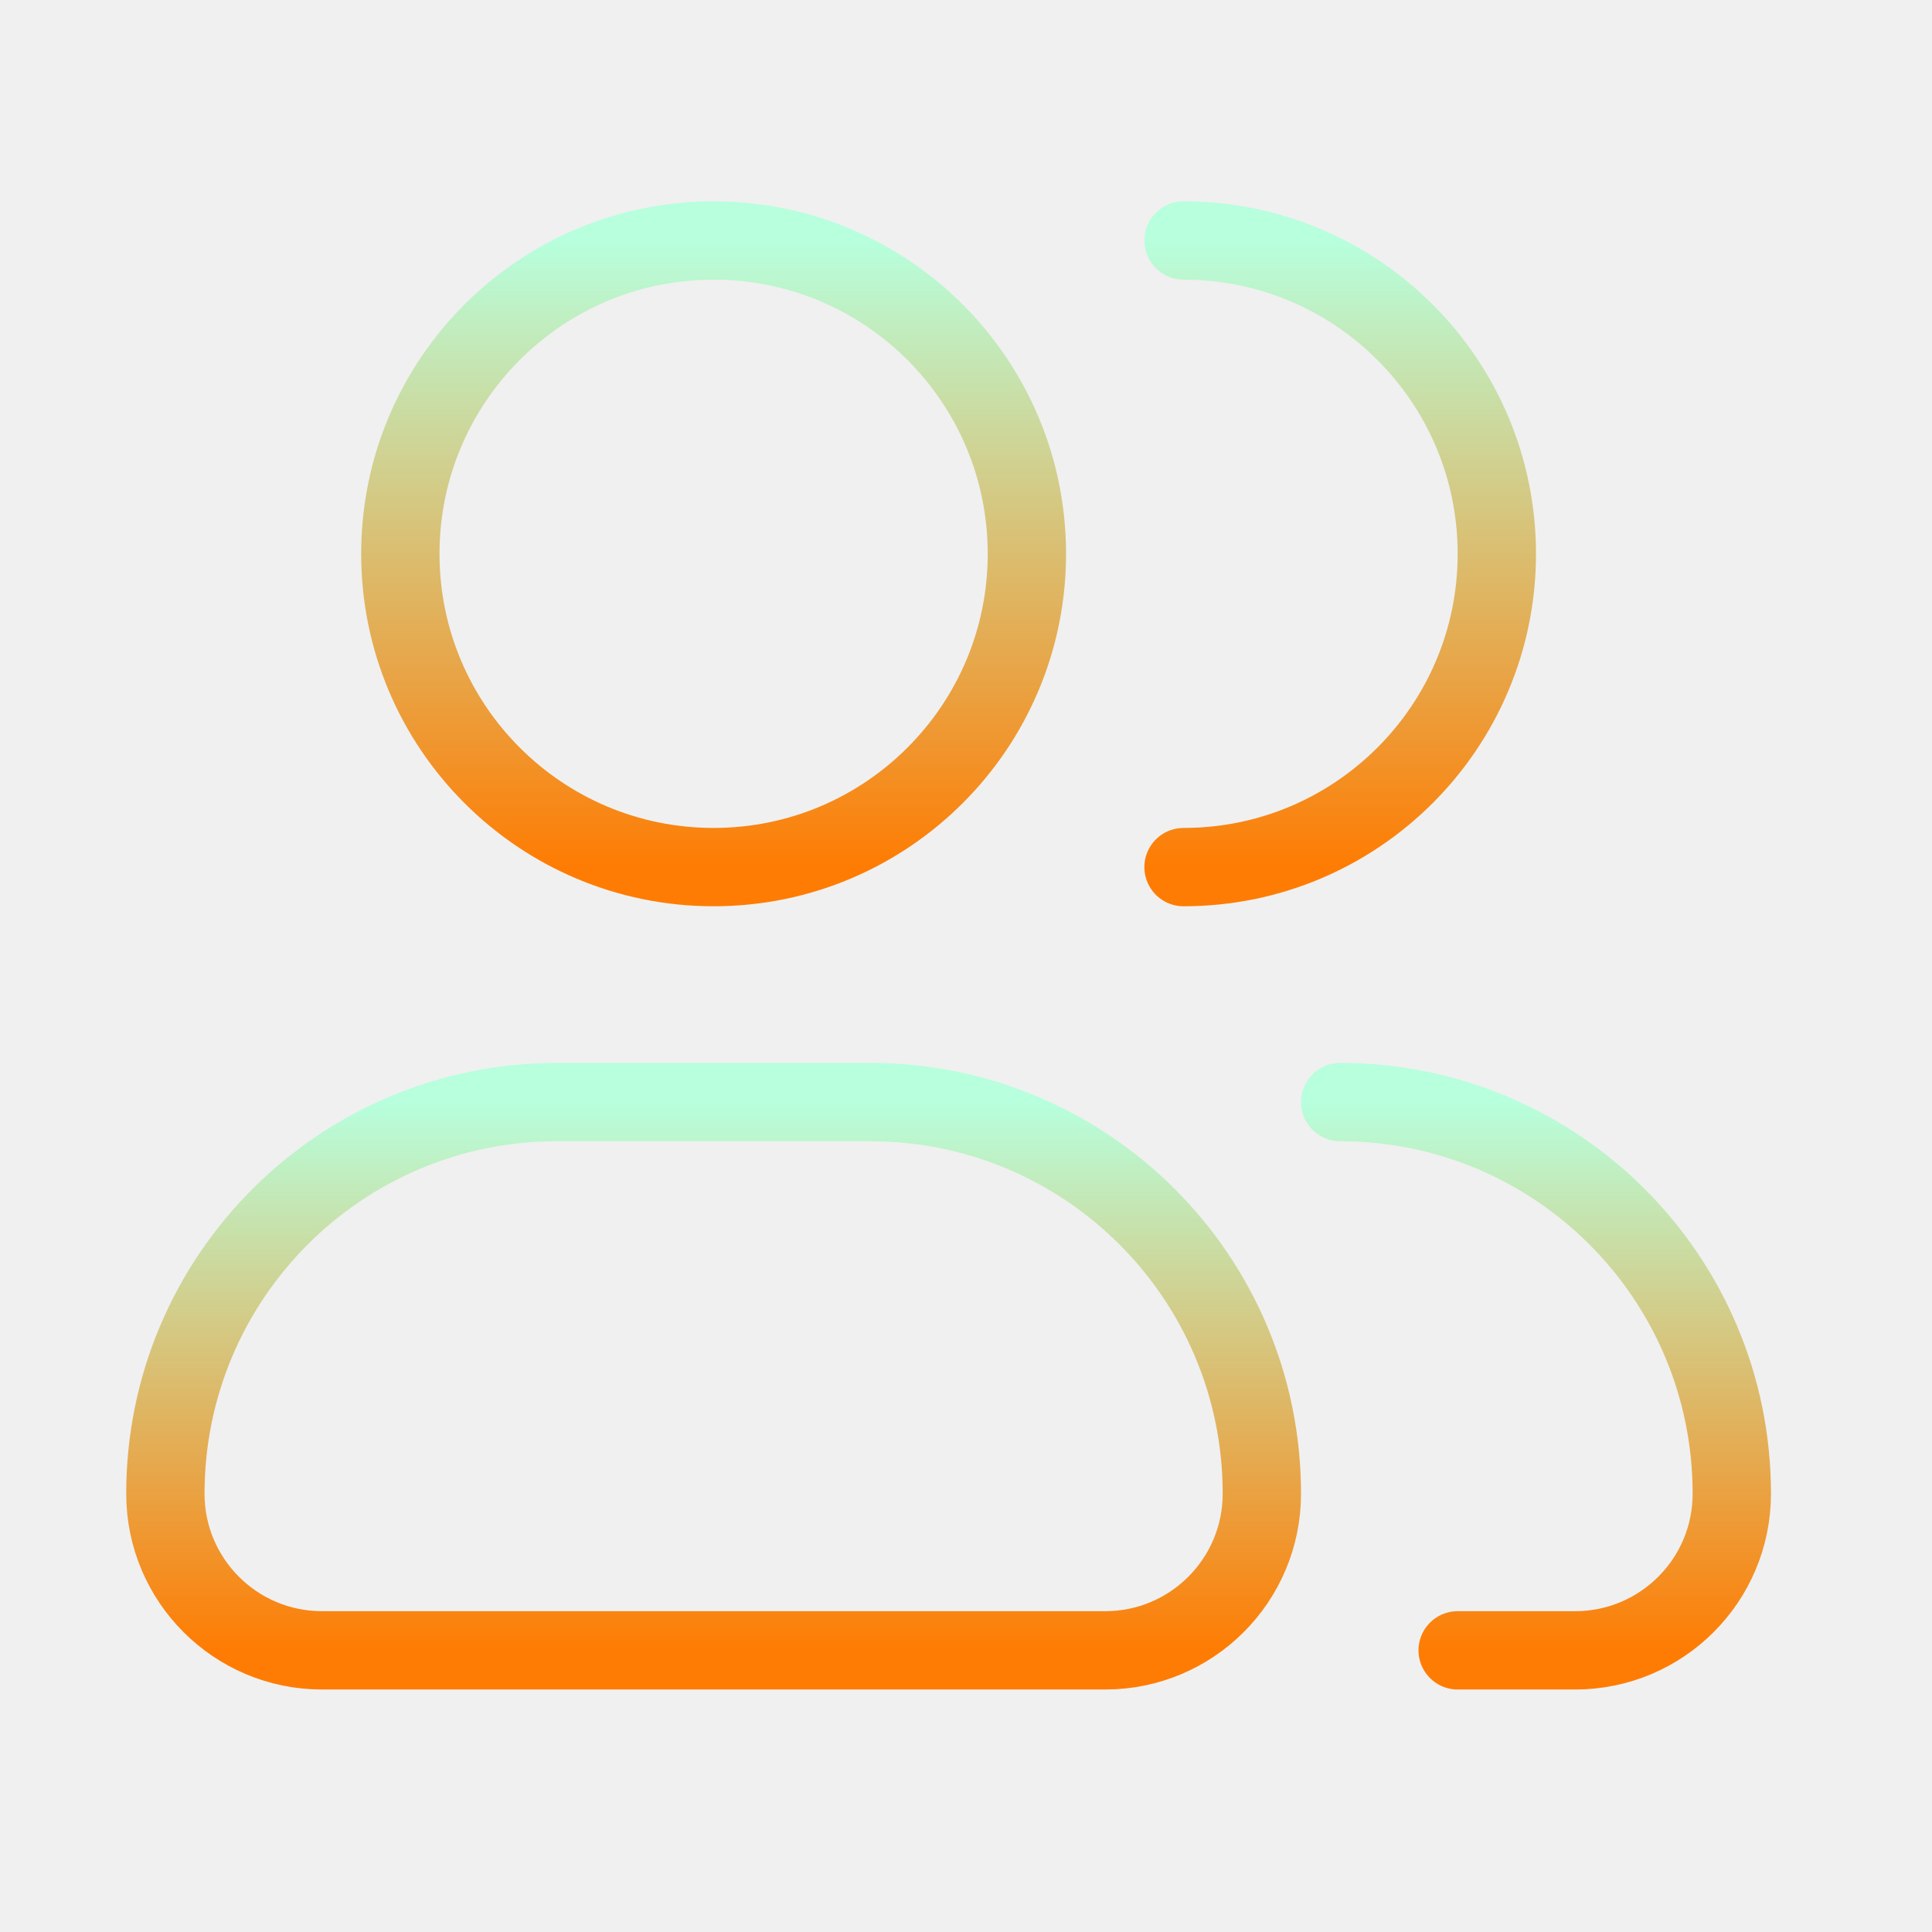
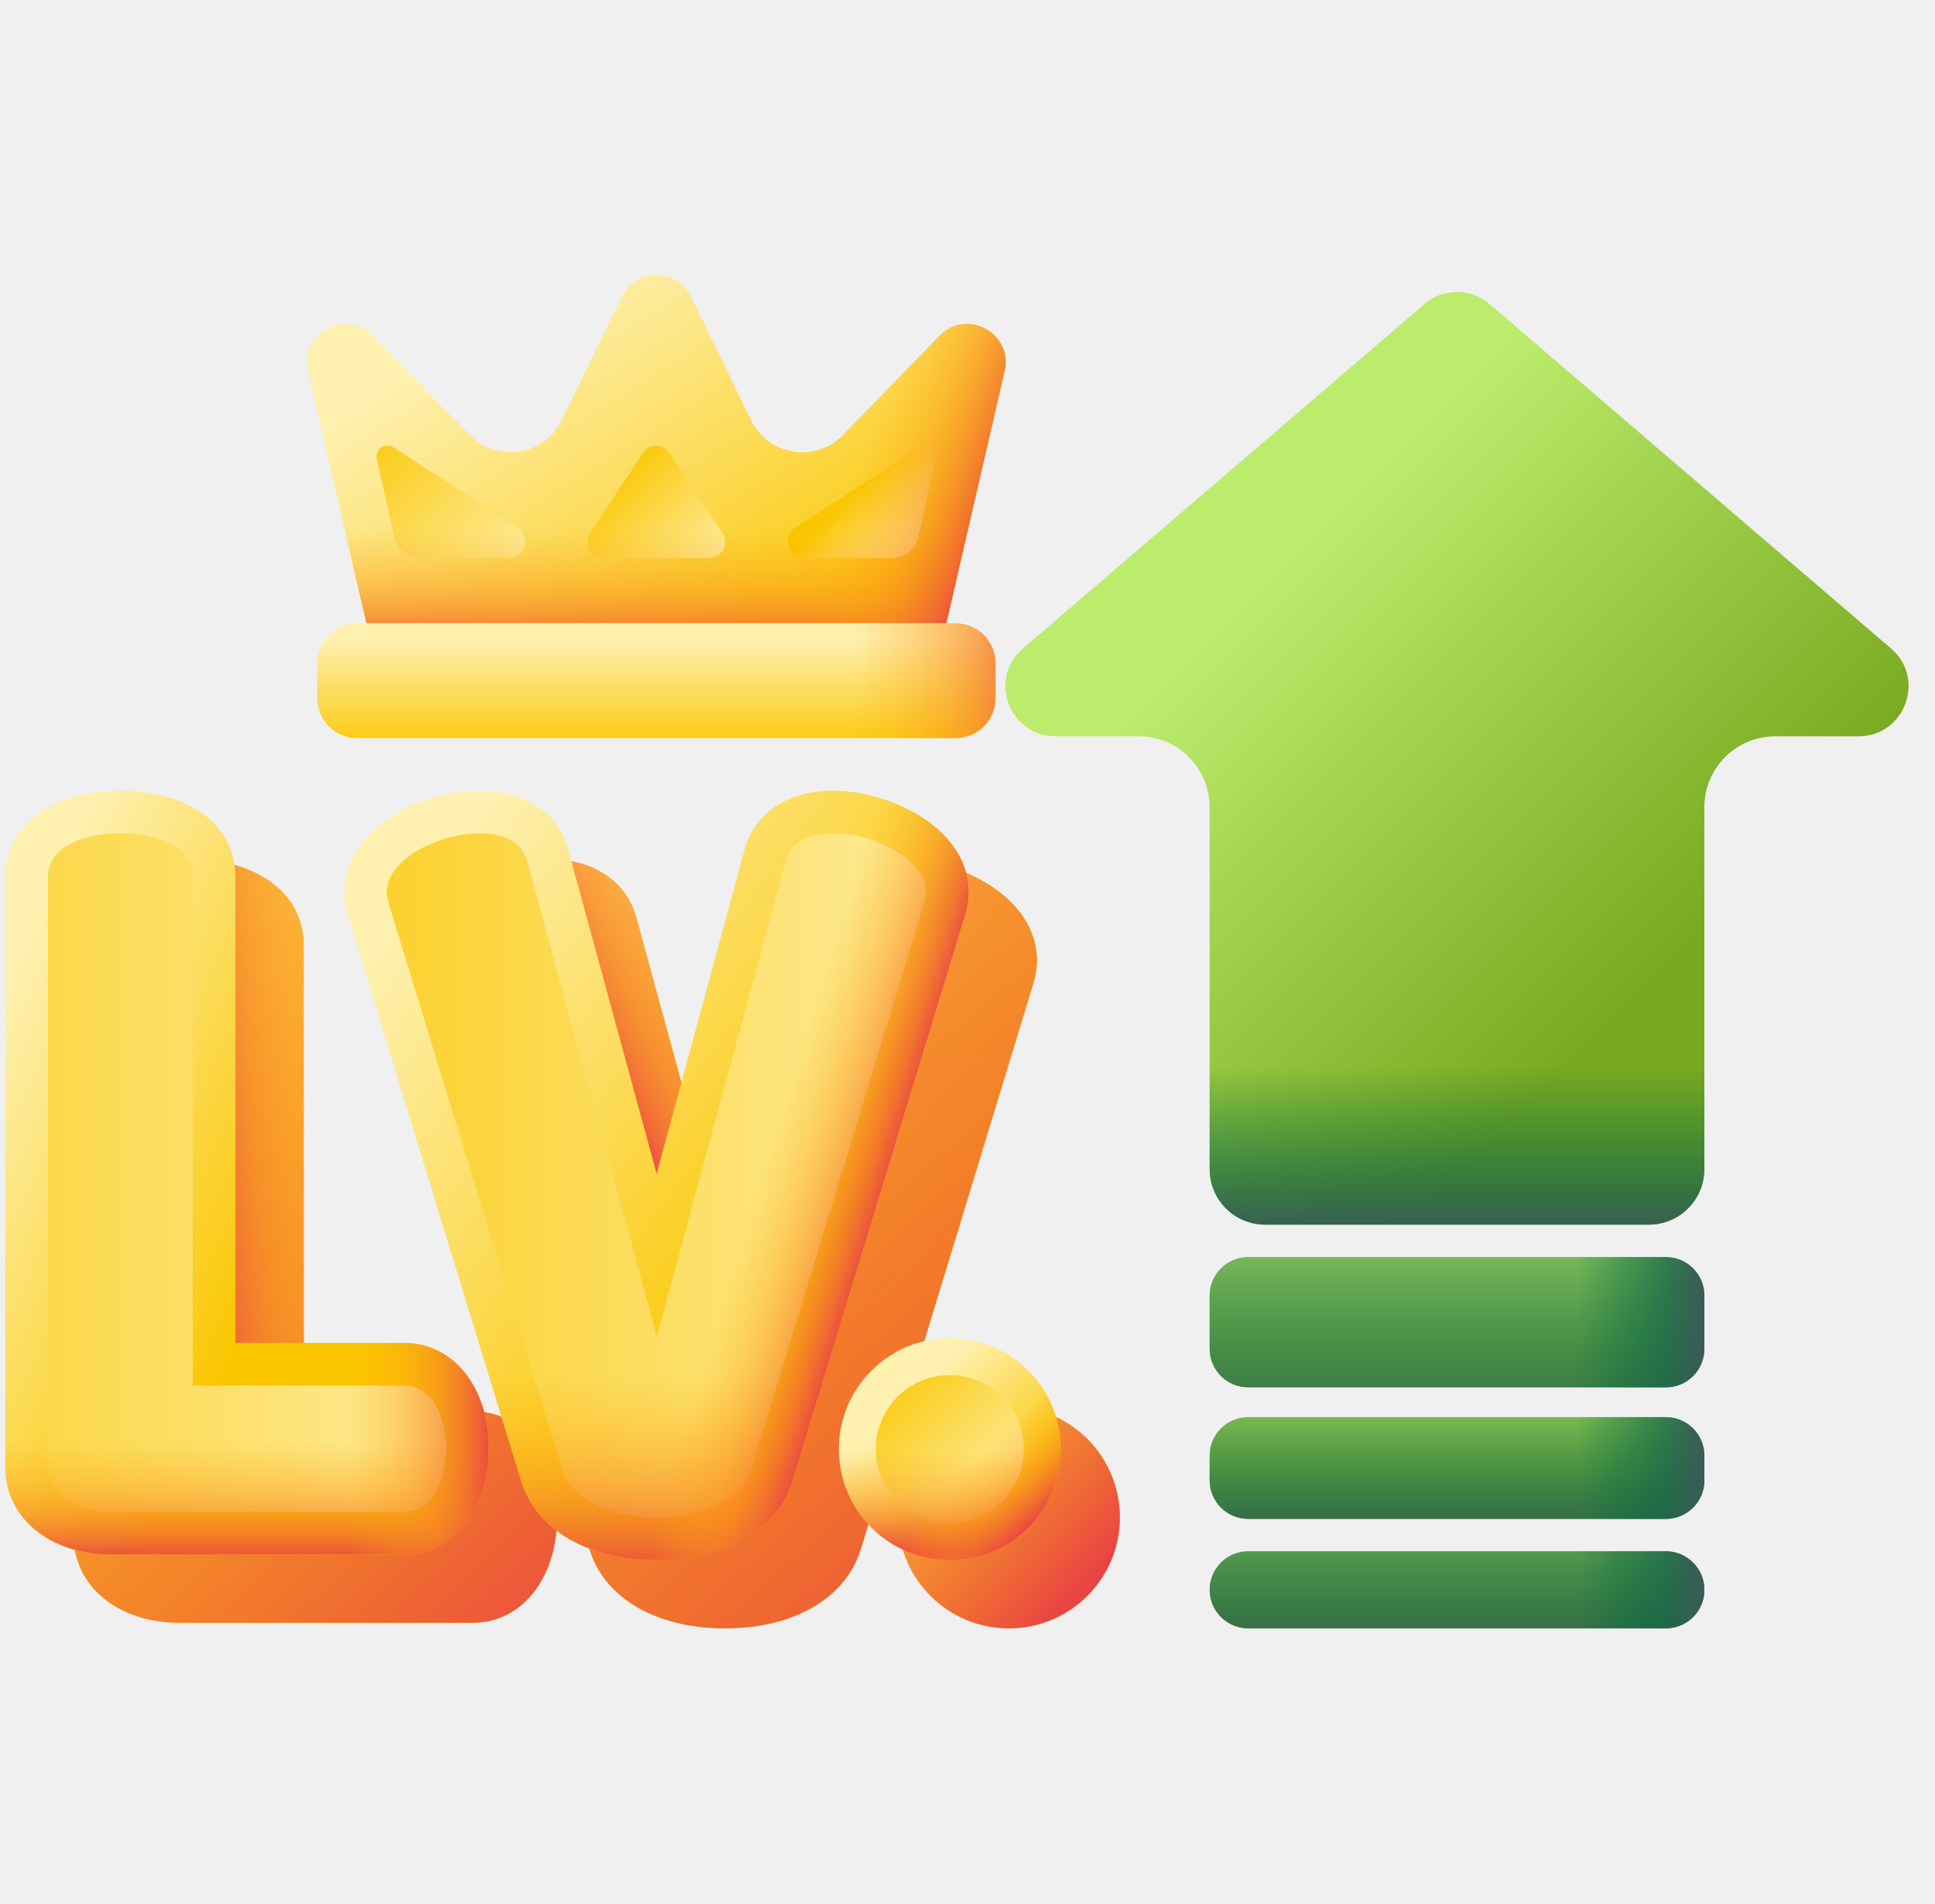
- <svg xmlns="http://www.w3.org/2000/svg" width="37" height="37" viewBox="0 0 37 37" fill="none">
-   <path d="M19.666 10.606C19.666 13.92 16.98 16.606 13.666 16.606C10.353 16.606 7.667 13.92 7.667 10.606C7.667 7.292 10.353 4.606 13.666 4.606C16.98 4.606 19.666 7.292 19.666 10.606Z" stroke="url(#paint0_linear_1_1534)" stroke-width="1.5" />
-   <path d="M22.666 16.606C25.98 16.606 28.666 13.92 28.666 10.606C28.666 7.292 25.98 4.606 22.666 4.606" stroke="url(#paint1_linear_1_1534)" stroke-width="1.5" stroke-linecap="round" stroke-linejoin="round" />
-   <path d="M16.666 21.106H10.666C6.524 21.106 3.167 24.464 3.167 28.606C3.167 30.263 4.51 31.606 6.167 31.606H21.166C22.823 31.606 24.166 30.263 24.166 28.606C24.166 24.464 20.809 21.106 16.666 21.106Z" stroke="url(#paint2_linear_1_1534)" stroke-width="1.5" stroke-linejoin="round" />
-   <path d="M25.666 21.106C29.809 21.106 33.166 24.464 33.166 28.606C33.166 30.263 31.823 31.606 30.166 31.606H27.916" stroke="url(#paint3_linear_1_1534)" stroke-width="1.5" stroke-linecap="round" stroke-linejoin="round" />
+ <svg xmlns="http://www.w3.org/2000/svg" width="61" height="60" viewBox="0 0 61 60" fill="none">
+   <g clip-path="url(#clip0_95_334)">
+     <path d="M22.859 51.334C20.704 51.334 19.068 50.39 18.591 48.87L13.106 30.979L13.098 30.944C13.053 30.767 12.999 30.549 12.999 30.297C12.999 28.225 15.525 27.079 17.27 27.079C18.689 27.079 19.73 27.761 20.056 28.904L22.854 39.156L25.632 28.904C25.959 27.761 27 27.079 28.418 27.079C30.164 27.079 32.69 28.225 32.69 30.297C32.69 30.551 32.632 30.779 32.591 30.946L32.583 30.979L27.13 48.859C26.649 50.39 25.014 51.334 22.859 51.334Z" fill="url(#paint0_linear_95_334)" />
+     <path d="M22.859 51.334C20.704 51.334 19.068 50.39 18.591 48.87L13.106 30.979L13.098 30.944C13.053 30.767 12.999 30.549 12.999 30.297C12.999 28.225 15.525 27.079 17.27 27.079C18.689 27.079 19.73 27.761 20.056 28.904L22.854 39.156L25.632 28.904C25.959 27.761 27 27.079 28.418 27.079C30.164 27.079 32.69 28.225 32.69 30.297C32.69 30.551 32.632 30.779 32.591 30.946L32.583 30.979L27.13 48.859C26.649 50.39 25.014 51.334 22.859 51.334Z" fill="url(#paint1_linear_95_334)" />
+     <path d="M22.673 38.493L20.056 28.904C19.73 27.761 18.689 27.079 17.27 27.079C15.525 27.079 12.999 28.225 12.999 30.297C12.999 30.549 13.053 30.767 13.098 30.944L13.106 30.979L16.902 43.36H22.673V38.493Z" fill="url(#paint2_linear_95_334)" />
+     <path d="M5.654 51.158C3.722 51.158 2.319 50.002 2.319 48.408V29.8C2.319 28.172 3.777 27.079 5.947 27.079C8.117 27.079 9.575 28.172 9.575 29.8V44.488H14.9C16.443 44.488 17.562 45.891 17.562 47.823C17.562 49.756 16.443 51.158 14.9 51.158H5.654Z" fill="url(#paint3_linear_95_334)" />
+     <path d="M5.654 51.158C3.722 51.158 2.319 50.002 2.319 48.408V29.8C2.319 28.172 3.777 27.079 5.947 27.079C8.117 27.079 9.575 28.172 9.575 29.8V44.488H14.9C16.443 44.488 17.562 45.891 17.562 47.823C17.562 49.756 16.443 51.158 14.9 51.158H5.654Z" fill="url(#paint4_linear_95_334)" />
+     <path d="M9.575 43.315V29.8C9.575 28.172 8.117 27.079 5.947 27.079C3.777 27.079 2.319 28.172 2.319 29.8V43.315H9.575Z" fill="url(#paint5_linear_95_334)" />
+     <path d="M20.706 49.181C18.551 49.181 16.916 48.237 16.438 46.718L10.953 28.826L10.945 28.791C10.9 28.614 10.846 28.396 10.846 28.144C10.846 26.072 13.372 24.926 15.118 24.926C16.536 24.926 17.577 25.608 17.904 26.751L20.701 37.003L23.48 26.751C23.806 25.608 24.847 24.926 26.265 24.926C28.011 24.926 30.537 26.072 30.537 28.144C30.537 28.398 30.48 28.626 30.438 28.793L30.43 28.826L24.978 46.707C24.497 48.237 22.861 49.181 20.706 49.181Z" fill="url(#paint6_linear_95_334)" />
+     <path d="M12.25 28.466C12.221 28.349 12.191 28.232 12.191 28.144C12.191 27.061 13.859 26.271 15.117 26.271C15.849 26.271 16.434 26.506 16.61 27.12L20.706 42.13L24.773 27.12C24.948 26.506 25.534 26.271 26.265 26.271C27.523 26.271 29.191 27.061 29.191 28.144C29.191 28.232 29.162 28.349 29.133 28.466L23.69 46.314C23.369 47.338 22.052 47.836 20.706 47.836C19.36 47.836 18.043 47.338 17.721 46.314L12.25 28.466Z" fill="url(#paint7_linear_95_334)" />
+     <path d="M13.979 38.696L16.438 46.717C16.916 48.237 18.551 49.181 20.706 49.181C22.861 49.181 24.497 48.237 24.978 46.706L27.42 38.696H13.979Z" fill="url(#paint8_linear_95_334)" />
+     <path d="M20.706 49.181C22.861 49.181 24.497 48.237 24.977 46.707L30.43 28.826L30.438 28.793C30.48 28.626 30.537 28.398 30.537 28.144C30.537 26.072 28.011 24.926 26.265 24.926C24.847 24.926 23.806 25.608 23.479 26.751L20.701 37.003L17.058 47.803C17.828 48.672 19.126 49.181 20.706 49.181Z" fill="url(#paint9_linear_95_334)" />
+     <path d="M3.502 49.006C1.569 49.006 0.167 47.849 0.167 46.256V27.647C0.167 26.02 1.624 24.926 3.794 24.926C5.964 24.926 7.422 26.02 7.422 27.647V42.336H12.747C14.29 42.336 15.41 43.738 15.41 45.671C15.41 47.603 14.29 49.006 12.747 49.006H3.502Z" fill="url(#paint10_linear_95_334)" />
+     <path d="M3.501 47.66C2.507 47.66 1.512 47.192 1.512 46.256V27.647C1.512 26.681 2.653 26.272 3.794 26.272C4.935 26.272 6.076 26.681 6.076 27.647V43.681H12.747C13.625 43.681 14.064 44.676 14.064 45.671C14.064 46.665 13.625 47.66 12.747 47.66H3.501Z" fill="url(#paint11_linear_95_334)" />
+     <path d="M0.167 38.741V46.256C0.167 47.849 1.569 49.006 3.502 49.006H12.747C14.29 49.006 15.41 47.603 15.41 45.671C15.41 43.738 14.29 42.336 12.747 42.336H7.422V38.741H0.167Z" fill="url(#paint12_linear_95_334)" />
+     <path d="M12.747 42.335H7.422V49.006H12.747C14.29 49.006 15.409 47.603 15.409 45.67C15.409 43.738 14.29 42.335 12.747 42.335Z" fill="url(#paint13_linear_95_334)" />
+     <path d="M31.805 51.334C33.737 51.334 35.303 49.768 35.303 47.836C35.303 45.904 33.737 44.338 31.805 44.338C29.873 44.338 28.307 45.904 28.307 47.836C28.307 49.768 29.873 51.334 31.805 51.334Z" fill="url(#paint14_linear_95_334)" />
+     <path d="M31.805 51.334C33.737 51.334 35.303 49.768 35.303 47.836C35.303 45.904 33.737 44.338 31.805 44.338C29.873 44.338 28.307 45.904 28.307 47.836C28.307 49.768 29.873 51.334 31.805 51.334Z" fill="url(#paint15_linear_95_334)" />
+     <path d="M29.943 49.181C31.875 49.181 33.441 47.615 33.441 45.683C33.441 43.751 31.875 42.185 29.943 42.185C28.012 42.185 26.445 43.751 26.445 45.683C26.445 47.615 28.012 49.181 29.943 49.181Z" fill="url(#paint16_linear_95_334)" />
+     <path d="M29.943 48.015C31.231 48.015 32.276 46.971 32.276 45.683C32.276 44.395 31.231 43.351 29.943 43.351C28.655 43.351 27.611 44.395 27.611 45.683C27.611 46.971 28.655 48.015 29.943 48.015Z" fill="url(#paint17_linear_95_334)" />
+     <path d="M26.445 45.683C26.445 47.615 28.011 49.181 29.943 49.181C31.875 49.181 33.442 47.615 33.442 45.683C33.442 45.265 33.368 44.864 33.233 44.492H26.654C26.519 44.864 26.445 45.265 26.445 45.683Z" fill="url(#paint18_linear_95_334)" />
+     <path d="M27.47 48.157C28.836 49.523 31.051 49.523 32.417 48.157C33.783 46.791 33.783 44.576 32.417 43.209C32.121 42.914 31.785 42.682 31.427 42.514L26.775 47.167C26.942 47.525 27.174 47.861 27.47 48.157Z" fill="url(#paint19_linear_95_334)" />
+     <path d="M23.679 13.251L21.783 9.349C21.34 8.438 20.043 8.438 19.6 9.349L17.703 13.251C17.162 14.366 15.678 14.605 14.813 13.716L11.764 10.582C10.908 9.702 9.436 10.505 9.712 11.701L11.823 20.827H29.56L31.67 11.701C31.947 10.505 30.475 9.702 29.619 10.582L26.57 13.716C25.705 14.605 24.221 14.366 23.679 13.251Z" fill="url(#paint20_linear_95_334)" />
+     <path d="M11.878 14.461L12.431 16.919C12.519 17.31 12.866 17.588 13.266 17.588H16.034C16.55 17.588 16.749 16.916 16.316 16.635L12.397 14.099C12.14 13.932 11.811 14.162 11.878 14.461Z" fill="url(#paint21_linear_95_334)" />
+     <path d="M29.505 14.461L28.952 16.919C28.864 17.31 28.517 17.588 28.117 17.588H25.349C24.833 17.588 24.634 16.916 25.067 16.635L28.986 14.099C29.243 13.932 29.572 14.162 29.505 14.461Z" fill="url(#paint22_linear_95_334)" />
+     <path d="M20.269 14.283L18.606 16.803C18.384 17.139 18.625 17.588 19.028 17.588H22.354C22.757 17.588 22.998 17.139 22.776 16.803L21.113 14.283C20.913 13.98 20.469 13.98 20.269 14.283Z" fill="url(#paint23_linear_95_334)" />
+     <path d="M26.875 13.402L26.57 13.716C25.746 14.562 24.362 14.384 23.764 13.402H17.618C17.02 14.384 15.636 14.562 14.813 13.716L14.507 13.402H10.105L11.823 20.827H29.56L31.277 13.402H26.875Z" fill="url(#paint24_linear_95_334)" />
+     <path d="M29.619 10.582L26.57 13.716C25.705 14.605 24.221 14.366 23.679 13.251L21.783 9.349C21.523 8.815 20.97 8.596 20.467 8.689V20.827H29.56L31.671 11.701C31.947 10.505 30.475 9.702 29.619 10.582Z" fill="url(#paint25_linear_95_334)" />
+     <path d="M30.123 23.268H11.26C10.564 23.268 10 22.704 10 22.008V20.907C10 20.211 10.564 19.646 11.26 19.646H30.123C30.82 19.646 31.384 20.211 31.384 20.907V22.008C31.384 22.704 30.819 23.268 30.123 23.268Z" fill="url(#paint26_linear_95_334)" />
+     <path d="M30.123 19.647H21.005V23.269H30.123C30.819 23.269 31.384 22.704 31.384 22.008V20.907C31.384 20.211 30.819 19.647 30.123 19.647Z" fill="url(#paint27_linear_95_334)" />
+     <path d="M59.615 20.444L46.956 9.583C46.367 9.077 45.496 9.077 44.907 9.583L32.248 20.444C31.14 21.395 31.812 23.212 33.273 23.212H35.898C37.133 23.212 38.133 24.212 38.133 25.446V36.859C38.133 37.824 38.916 38.607 39.881 38.607H51.982C52.947 38.607 53.729 37.824 53.729 36.859V25.446C53.729 24.212 54.73 23.212 55.964 23.212H58.59C60.05 23.212 60.723 21.395 59.615 20.444Z" fill="url(#paint28_linear_95_334)" />
+     <path d="M38.133 27.238V36.859C38.133 37.824 38.916 38.607 39.881 38.607H51.982C52.947 38.607 53.729 37.824 53.729 36.859V27.238H38.133Z" fill="url(#paint29_linear_95_334)" />
+     <path d="M38.133 50.119C38.133 50.79 38.677 51.334 39.348 51.334H52.514C53.185 51.334 53.729 50.79 53.729 50.119C53.729 49.448 53.185 48.904 52.514 48.904H39.348C38.677 48.904 38.133 49.448 38.133 50.119Z" fill="url(#paint30_linear_95_334)" />
+     <path d="M38.133 50.119C38.133 50.79 38.677 51.334 39.348 51.334H52.514C53.185 51.334 53.729 50.79 53.729 50.119C53.729 49.448 53.185 48.904 52.514 48.904H39.348C38.677 48.904 38.133 49.448 38.133 50.119Z" fill="url(#paint31_linear_95_334)" />
+     <path d="M38.133 45.889V46.669C38.133 47.34 38.677 47.884 39.348 47.884H52.514C53.185 47.884 53.729 47.34 53.729 46.669V45.889C53.729 45.218 53.185 44.674 52.514 44.674H39.348C38.677 44.674 38.133 45.218 38.133 45.889Z" fill="url(#paint32_linear_95_334)" />
+     <path d="M38.133 45.889V46.669C38.133 47.34 38.677 47.884 39.348 47.884H52.514C53.185 47.884 53.729 47.34 53.729 46.669V45.889C53.729 45.218 53.185 44.674 52.514 44.674H39.348C38.677 44.674 38.133 45.218 38.133 45.889Z" fill="url(#paint33_linear_95_334)" />
+     <path d="M38.133 40.844V42.521C38.133 43.192 38.677 43.736 39.348 43.736H52.514C53.185 43.736 53.729 43.192 53.729 42.521V40.844C53.729 40.173 53.185 39.629 52.514 39.629H39.348C38.677 39.629 38.133 40.173 38.133 40.844Z" fill="url(#paint34_linear_95_334)" />
+     <path d="M38.133 40.844V42.521C38.133 43.192 38.677 43.736 39.348 43.736H52.514C53.185 43.736 53.729 43.192 53.729 42.521V40.844C53.729 40.173 53.185 39.629 52.514 39.629H39.348C38.677 39.629 38.133 40.173 38.133 40.844Z" fill="url(#paint35_linear_95_334)" />
+     <path d="M53.73 50.12C53.73 50.789 53.185 51.334 52.515 51.334H44.895V48.904H52.515C52.85 48.904 53.154 49.04 53.373 49.26C53.594 49.48 53.73 49.785 53.73 50.12Z" fill="url(#paint36_linear_95_334)" />
+     <path d="M53.73 45.889V46.669C53.73 47.34 53.185 47.883 52.515 47.883H44.895V44.675H52.515C53.185 44.675 53.73 45.218 53.73 45.889Z" fill="url(#paint37_linear_95_334)" />
+     <path d="M53.73 40.844V42.521C53.73 43.192 53.185 43.736 52.515 43.736H44.895V39.629H52.515C53.185 39.629 53.73 40.173 53.73 40.844Z" fill="url(#paint38_linear_95_334)" />
+   </g>
  <defs>
-     <linearGradient id="paint0_linear_1_1534" x1="13.666" y1="4.606" x2="13.666" y2="16.606" gradientUnits="userSpaceOnUse">
-       <stop stop-color="#B7FFDD" />
-       <stop offset="1" stop-color="#FE7C03" />
-     </linearGradient>
-     <linearGradient id="paint1_linear_1_1534" x1="25.666" y1="4.606" x2="25.666" y2="16.606" gradientUnits="userSpaceOnUse">
-       <stop stop-color="#B7FFDD" />
-       <stop offset="1" stop-color="#FE7C03" />
-     </linearGradient>
-     <linearGradient id="paint2_linear_1_1534" x1="13.666" y1="21.106" x2="13.666" y2="31.606" gradientUnits="userSpaceOnUse">
-       <stop stop-color="#B7FFDD" />
-       <stop offset="1" stop-color="#FE7C03" />
-     </linearGradient>
-     <linearGradient id="paint3_linear_1_1534" x1="29.416" y1="21.106" x2="29.416" y2="31.606" gradientUnits="userSpaceOnUse">
-       <stop stop-color="#B7FFDD" />
-       <stop offset="1" stop-color="#FE7C03" />
-     </linearGradient>
+     <linearGradient id="paint0_linear_95_334" x1="14.905" y1="31.206" x2="28.359" y2="41.341" gradientUnits="userSpaceOnUse">
+       <stop stop-color="#FEF0AE" />
+       <stop offset="1" stop-color="#FAC600" />
+     </linearGradient>
+     <linearGradient id="paint1_linear_95_334" x1="-8.297" y1="0.455" x2="36.304" y2="51.515" gradientUnits="userSpaceOnUse">
+       <stop stop-color="#FEA613" stop-opacity="0" />
+       <stop offset="0.203" stop-color="#FDA215" stop-opacity="0.203" />
+       <stop offset="0.405" stop-color="#FB961B" stop-opacity="0.405" />
+       <stop offset="0.607" stop-color="#F68225" stop-opacity="0.607" />
+       <stop offset="0.807" stop-color="#F06633" stop-opacity="0.807" />
+       <stop offset="1" stop-color="#E94444" />
+     </linearGradient>
+     <linearGradient id="paint2_linear_95_334" x1="23.59" y1="33.325" x2="19.553" y2="35.164" gradientUnits="userSpaceOnUse">
+       <stop stop-color="#FEA613" stop-opacity="0" />
+       <stop offset="0.203" stop-color="#FDA215" stop-opacity="0.203" />
+       <stop offset="0.405" stop-color="#FB961B" stop-opacity="0.405" />
+       <stop offset="0.607" stop-color="#F68225" stop-opacity="0.607" />
+       <stop offset="0.807" stop-color="#F06633" stop-opacity="0.807" />
+       <stop offset="1" stop-color="#E94444" />
+     </linearGradient>
+     <linearGradient id="paint3_linear_95_334" x1="-6.932" y1="20.332" x2="13.316" y2="49.864" gradientUnits="userSpaceOnUse">
+       <stop stop-color="#FEF0AE" />
+       <stop offset="1" stop-color="#FAC600" />
+     </linearGradient>
+     <linearGradient id="paint4_linear_95_334" x1="-12.96" y1="19.532" x2="18.725" y2="52.361" gradientUnits="userSpaceOnUse">
+       <stop stop-color="#FEA613" stop-opacity="0" />
+       <stop offset="0.203" stop-color="#FDA215" stop-opacity="0.203" />
+       <stop offset="0.405" stop-color="#FB961B" stop-opacity="0.405" />
+       <stop offset="0.607" stop-color="#F68225" stop-opacity="0.607" />
+       <stop offset="0.807" stop-color="#F06633" stop-opacity="0.807" />
+       <stop offset="1" stop-color="#E94444" />
+     </linearGradient>
+     <linearGradient id="paint5_linear_95_334" x1="11.155" y1="34.896" x2="5.908" y2="35.344" gradientUnits="userSpaceOnUse">
+       <stop stop-color="#FEA613" stop-opacity="0" />
+       <stop offset="0.203" stop-color="#FDA215" stop-opacity="0.203" />
+       <stop offset="0.405" stop-color="#FB961B" stop-opacity="0.405" />
+       <stop offset="0.607" stop-color="#F68225" stop-opacity="0.607" />
+       <stop offset="0.807" stop-color="#F06633" stop-opacity="0.807" />
+       <stop offset="1" stop-color="#E94444" />
+     </linearGradient>
+     <linearGradient id="paint6_linear_95_334" x1="12.752" y1="29.053" x2="26.206" y2="39.189" gradientUnits="userSpaceOnUse">
+       <stop stop-color="#FEF0AE" />
+       <stop offset="1" stop-color="#FAC600" />
+     </linearGradient>
+     <linearGradient id="paint7_linear_95_334" x1="33.078" y1="37.054" x2="4.627" y2="37.054" gradientUnits="userSpaceOnUse">
+       <stop stop-color="#FEF0AE" />
+       <stop offset="1" stop-color="#FAC600" />
+     </linearGradient>
+     <linearGradient id="paint8_linear_95_334" x1="20.7" y1="43.405" x2="20.7" y2="49.649" gradientUnits="userSpaceOnUse">
+       <stop stop-color="#FEA613" stop-opacity="0" />
+       <stop offset="0.203" stop-color="#FDA215" stop-opacity="0.203" />
+       <stop offset="0.405" stop-color="#FB961B" stop-opacity="0.405" />
+       <stop offset="0.607" stop-color="#F68225" stop-opacity="0.607" />
+       <stop offset="0.807" stop-color="#F06633" stop-opacity="0.807" />
+       <stop offset="1" stop-color="#E94444" />
+     </linearGradient>
+     <linearGradient id="paint9_linear_95_334" x1="23.946" y1="37.237" x2="27.713" y2="38.403" gradientUnits="userSpaceOnUse">
+       <stop stop-color="#FEA613" stop-opacity="0" />
+       <stop offset="0.203" stop-color="#FDA215" stop-opacity="0.203" />
+       <stop offset="0.405" stop-color="#FB961B" stop-opacity="0.405" />
+       <stop offset="0.607" stop-color="#F68225" stop-opacity="0.607" />
+       <stop offset="0.807" stop-color="#F06633" stop-opacity="0.807" />
+       <stop offset="1" stop-color="#E94444" />
+     </linearGradient>
+     <linearGradient id="paint10_linear_95_334" x1="-1.264" y1="34.675" x2="8.962" y2="39.34" gradientUnits="userSpaceOnUse">
+       <stop stop-color="#FEF0AE" />
+       <stop offset="1" stop-color="#FAC600" />
+     </linearGradient>
+     <linearGradient id="paint11_linear_95_334" x1="17.919" y1="36.966" x2="-10.73" y2="36.966" gradientUnits="userSpaceOnUse">
+       <stop stop-color="#FEF0AE" />
+       <stop offset="1" stop-color="#FAC600" />
+     </linearGradient>
+     <linearGradient id="paint12_linear_95_334" x1="7.788" y1="45.468" x2="7.788" y2="49.235" gradientUnits="userSpaceOnUse">
+       <stop stop-color="#FEA613" stop-opacity="0" />
+       <stop offset="0.203" stop-color="#FDA215" stop-opacity="0.203" />
+       <stop offset="0.405" stop-color="#FB961B" stop-opacity="0.405" />
+       <stop offset="0.607" stop-color="#F68225" stop-opacity="0.607" />
+       <stop offset="0.807" stop-color="#F06633" stop-opacity="0.807" />
+       <stop offset="1" stop-color="#E94444" />
+     </linearGradient>
+     <linearGradient id="paint13_linear_95_334" x1="11.058" y1="45.67" x2="15.557" y2="45.67" gradientUnits="userSpaceOnUse">
+       <stop stop-color="#FEA613" stop-opacity="0" />
+       <stop offset="0.203" stop-color="#FDA215" stop-opacity="0.203" />
+       <stop offset="0.405" stop-color="#FB961B" stop-opacity="0.405" />
+       <stop offset="0.607" stop-color="#F68225" stop-opacity="0.607" />
+       <stop offset="0.807" stop-color="#F06633" stop-opacity="0.807" />
+       <stop offset="1" stop-color="#E94444" />
+     </linearGradient>
+     <linearGradient id="paint14_linear_95_334" x1="26.459" y1="42.49" x2="33.926" y2="49.957" gradientUnits="userSpaceOnUse">
+       <stop stop-color="#FEF0AE" />
+       <stop offset="1" stop-color="#FAC600" />
+     </linearGradient>
+     <linearGradient id="paint15_linear_95_334" x1="21.785" y1="38.741" x2="34.163" y2="49.976" gradientUnits="userSpaceOnUse">
+       <stop stop-color="#FEA613" stop-opacity="0" />
+       <stop offset="0.203" stop-color="#FDA215" stop-opacity="0.203" />
+       <stop offset="0.405" stop-color="#FB961B" stop-opacity="0.405" />
+       <stop offset="0.607" stop-color="#F68225" stop-opacity="0.607" />
+       <stop offset="0.807" stop-color="#F06633" stop-opacity="0.807" />
+       <stop offset="1" stop-color="#E94444" />
+     </linearGradient>
+     <linearGradient id="paint16_linear_95_334" x1="28.564" y1="44.304" x2="31.847" y2="47.587" gradientUnits="userSpaceOnUse">
+       <stop stop-color="#FEF0AE" />
+       <stop offset="1" stop-color="#FAC600" />
+     </linearGradient>
+     <linearGradient id="paint17_linear_95_334" x1="31.919" y1="47.659" x2="27.536" y2="43.275" gradientUnits="userSpaceOnUse">
+       <stop stop-color="#FEF0AE" />
+       <stop offset="1" stop-color="#FAC600" />
+     </linearGradient>
+     <linearGradient id="paint18_linear_95_334" x1="29.944" y1="45.734" x2="29.944" y2="48.958" gradientUnits="userSpaceOnUse">
+       <stop stop-color="#FEA613" stop-opacity="0" />
+       <stop offset="0.203" stop-color="#FDA215" stop-opacity="0.203" />
+       <stop offset="0.405" stop-color="#FB961B" stop-opacity="0.405" />
+       <stop offset="0.607" stop-color="#F68225" stop-opacity="0.607" />
+       <stop offset="0.807" stop-color="#F06633" stop-opacity="0.807" />
+       <stop offset="1" stop-color="#E94444" />
+     </linearGradient>
+     <linearGradient id="paint19_linear_95_334" x1="30.521" y1="46.26" x2="32.429" y2="48.169" gradientUnits="userSpaceOnUse">
+       <stop stop-color="#FEA613" stop-opacity="0" />
+       <stop offset="0.203" stop-color="#FDA215" stop-opacity="0.203" />
+       <stop offset="0.405" stop-color="#FB961B" stop-opacity="0.405" />
+       <stop offset="0.607" stop-color="#F68225" stop-opacity="0.607" />
+       <stop offset="0.807" stop-color="#F06633" stop-opacity="0.807" />
+       <stop offset="1" stop-color="#E94444" />
+     </linearGradient>
+     <linearGradient id="paint20_linear_95_334" x1="17.47" y1="9.13" x2="25.094" y2="21.239" gradientUnits="userSpaceOnUse">
+       <stop stop-color="#FEF0AE" />
+       <stop offset="1" stop-color="#FAC600" />
+     </linearGradient>
+     <linearGradient id="paint21_linear_95_334" x1="16.52" y1="19.009" x2="10.868" y2="13.357" gradientUnits="userSpaceOnUse">
+       <stop stop-color="#FEF0AE" />
+       <stop offset="1" stop-color="#FAC600" />
+     </linearGradient>
+     <linearGradient id="paint22_linear_95_334" x1="28.76" y1="17.353" x2="26.894" y2="15.487" gradientUnits="userSpaceOnUse">
+       <stop stop-color="#FEF0AE" />
+       <stop offset="1" stop-color="#FAC600" />
+     </linearGradient>
+     <linearGradient id="paint23_linear_95_334" x1="22.541" y1="18.503" x2="19.007" y2="14.969" gradientUnits="userSpaceOnUse">
+       <stop stop-color="#FEF0AE" />
+       <stop offset="1" stop-color="#FAC600" />
+     </linearGradient>
+     <linearGradient id="paint24_linear_95_334" x1="20.691" y1="16.676" x2="20.691" y2="20.758" gradientUnits="userSpaceOnUse">
+       <stop stop-color="#FEA613" stop-opacity="0" />
+       <stop offset="0.203" stop-color="#FDA215" stop-opacity="0.203" />
+       <stop offset="0.405" stop-color="#FB961B" stop-opacity="0.405" />
+       <stop offset="0.607" stop-color="#F68225" stop-opacity="0.607" />
+       <stop offset="0.807" stop-color="#F06633" stop-opacity="0.807" />
+       <stop offset="1" stop-color="#E94444" />
+     </linearGradient>
+     <linearGradient id="paint25_linear_95_334" x1="26.647" y1="15.874" x2="30.997" y2="17.309" gradientUnits="userSpaceOnUse">
+       <stop stop-color="#FEA613" stop-opacity="0" />
+       <stop offset="0.203" stop-color="#FDA215" stop-opacity="0.203" />
+       <stop offset="0.405" stop-color="#FB961B" stop-opacity="0.405" />
+       <stop offset="0.607" stop-color="#F68225" stop-opacity="0.607" />
+       <stop offset="0.807" stop-color="#F06633" stop-opacity="0.807" />
+       <stop offset="1" stop-color="#E94444" />
+     </linearGradient>
+     <linearGradient id="paint26_linear_95_334" x1="20.692" y1="20.221" x2="20.692" y2="23.72" gradientUnits="userSpaceOnUse">
+       <stop stop-color="#FEF0AE" />
+       <stop offset="1" stop-color="#FAC600" />
+     </linearGradient>
+     <linearGradient id="paint27_linear_95_334" x1="26.925" y1="21.458" x2="32.98" y2="21.458" gradientUnits="userSpaceOnUse">
+       <stop stop-color="#FEA613" stop-opacity="0" />
+       <stop offset="0.203" stop-color="#FDA215" stop-opacity="0.203" />
+       <stop offset="0.405" stop-color="#FB961B" stop-opacity="0.405" />
+       <stop offset="0.607" stop-color="#F68225" stop-opacity="0.607" />
+       <stop offset="0.807" stop-color="#F06633" stop-opacity="0.807" />
+       <stop offset="1" stop-color="#E94444" />
+     </linearGradient>
+     <linearGradient id="paint28_linear_95_334" x1="39.07" y1="19.206" x2="51.45" y2="31.587" gradientUnits="userSpaceOnUse">
+       <stop stop-color="#BBEC6C" />
+       <stop offset="1" stop-color="#78A91F" />
+     </linearGradient>
+     <linearGradient id="paint29_linear_95_334" x1="45.931" y1="33.629" x2="45.931" y2="38.903" gradientUnits="userSpaceOnUse">
+       <stop stop-color="#026841" stop-opacity="0" />
+       <stop offset="0.324" stop-color="#046842" stop-opacity="0.324" />
+       <stop offset="0.551" stop-color="#0E6546" stop-opacity="0.551" />
+       <stop offset="0.748" stop-color="#1D614C" stop-opacity="0.748" />
+       <stop offset="0.926" stop-color="#335C54" stop-opacity="0.926" />
+       <stop offset="1" stop-color="#3E5959" />
+     </linearGradient>
+     <linearGradient id="paint30_linear_95_334" x1="45.931" y1="47.756" x2="45.931" y2="52.062" gradientUnits="userSpaceOnUse">
+       <stop stop-color="#BBEC6C" />
+       <stop offset="1" stop-color="#78A91F" />
+     </linearGradient>
+     <linearGradient id="paint31_linear_95_334" x1="45.931" y1="43.248" x2="45.931" y2="53.407" gradientUnits="userSpaceOnUse">
+       <stop stop-color="#026841" stop-opacity="0" />
+       <stop offset="0.324" stop-color="#046842" stop-opacity="0.324" />
+       <stop offset="0.551" stop-color="#0E6546" stop-opacity="0.551" />
+       <stop offset="0.748" stop-color="#1D614C" stop-opacity="0.748" />
+       <stop offset="0.926" stop-color="#335C54" stop-opacity="0.926" />
+       <stop offset="1" stop-color="#3E5959" />
+     </linearGradient>
+     <linearGradient id="paint32_linear_95_334" x1="45.931" y1="42.912" x2="45.931" y2="49.034" gradientUnits="userSpaceOnUse">
+       <stop stop-color="#BBEC6C" />
+       <stop offset="1" stop-color="#78A91F" />
+     </linearGradient>
+     <linearGradient id="paint33_linear_95_334" x1="45.931" y1="42.912" x2="45.931" y2="49.034" gradientUnits="userSpaceOnUse">
+       <stop stop-color="#026841" stop-opacity="0" />
+       <stop offset="0.324" stop-color="#046842" stop-opacity="0.324" />
+       <stop offset="0.551" stop-color="#0E6546" stop-opacity="0.551" />
+       <stop offset="0.748" stop-color="#1D614C" stop-opacity="0.748" />
+       <stop offset="0.926" stop-color="#335C54" stop-opacity="0.926" />
+       <stop offset="1" stop-color="#3E5959" />
+     </linearGradient>
+     <linearGradient id="paint34_linear_95_334" x1="45.931" y1="39.279" x2="45.931" y2="45.872" gradientUnits="userSpaceOnUse">
+       <stop stop-color="#BBEC6C" />
+       <stop offset="1" stop-color="#78A91F" />
+     </linearGradient>
+     <linearGradient id="paint35_linear_95_334" x1="45.931" y1="34.772" x2="45.931" y2="47.621" gradientUnits="userSpaceOnUse">
+       <stop stop-color="#026841" stop-opacity="0" />
+       <stop offset="0.324" stop-color="#046842" stop-opacity="0.324" />
+       <stop offset="0.551" stop-color="#0E6546" stop-opacity="0.551" />
+       <stop offset="0.748" stop-color="#1D614C" stop-opacity="0.748" />
+       <stop offset="0.926" stop-color="#335C54" stop-opacity="0.926" />
+       <stop offset="1" stop-color="#3E5959" />
+     </linearGradient>
+     <linearGradient id="paint36_linear_95_334" x1="49.739" y1="50.12" x2="53.698" y2="50.12" gradientUnits="userSpaceOnUse">
+       <stop stop-color="#026841" stop-opacity="0" />
+       <stop offset="0.324" stop-color="#046842" stop-opacity="0.324" />
+       <stop offset="0.551" stop-color="#0E6546" stop-opacity="0.551" />
+       <stop offset="0.748" stop-color="#1D614C" stop-opacity="0.748" />
+       <stop offset="0.926" stop-color="#335C54" stop-opacity="0.926" />
+       <stop offset="1" stop-color="#3E5959" />
+     </linearGradient>
+     <linearGradient id="paint37_linear_95_334" x1="49.739" y1="46.279" x2="53.698" y2="46.279" gradientUnits="userSpaceOnUse">
+       <stop stop-color="#026841" stop-opacity="0" />
+       <stop offset="0.324" stop-color="#046842" stop-opacity="0.324" />
+       <stop offset="0.551" stop-color="#0E6546" stop-opacity="0.551" />
+       <stop offset="0.748" stop-color="#1D614C" stop-opacity="0.748" />
+       <stop offset="0.926" stop-color="#335C54" stop-opacity="0.926" />
+       <stop offset="1" stop-color="#3E5959" />
+     </linearGradient>
+     <linearGradient id="paint38_linear_95_334" x1="49.739" y1="41.682" x2="53.698" y2="41.682" gradientUnits="userSpaceOnUse">
+       <stop stop-color="#026841" stop-opacity="0" />
+       <stop offset="0.324" stop-color="#046842" stop-opacity="0.324" />
+       <stop offset="0.551" stop-color="#0E6546" stop-opacity="0.551" />
+       <stop offset="0.748" stop-color="#1D614C" stop-opacity="0.748" />
+       <stop offset="0.926" stop-color="#335C54" stop-opacity="0.926" />
+       <stop offset="1" stop-color="#3E5959" />
+     </linearGradient>
+     <clipPath id="clip0_95_334">
+       <rect width="60" height="60" fill="white" transform="translate(0.166504)" />
+     </clipPath>
  </defs>
</svg>
